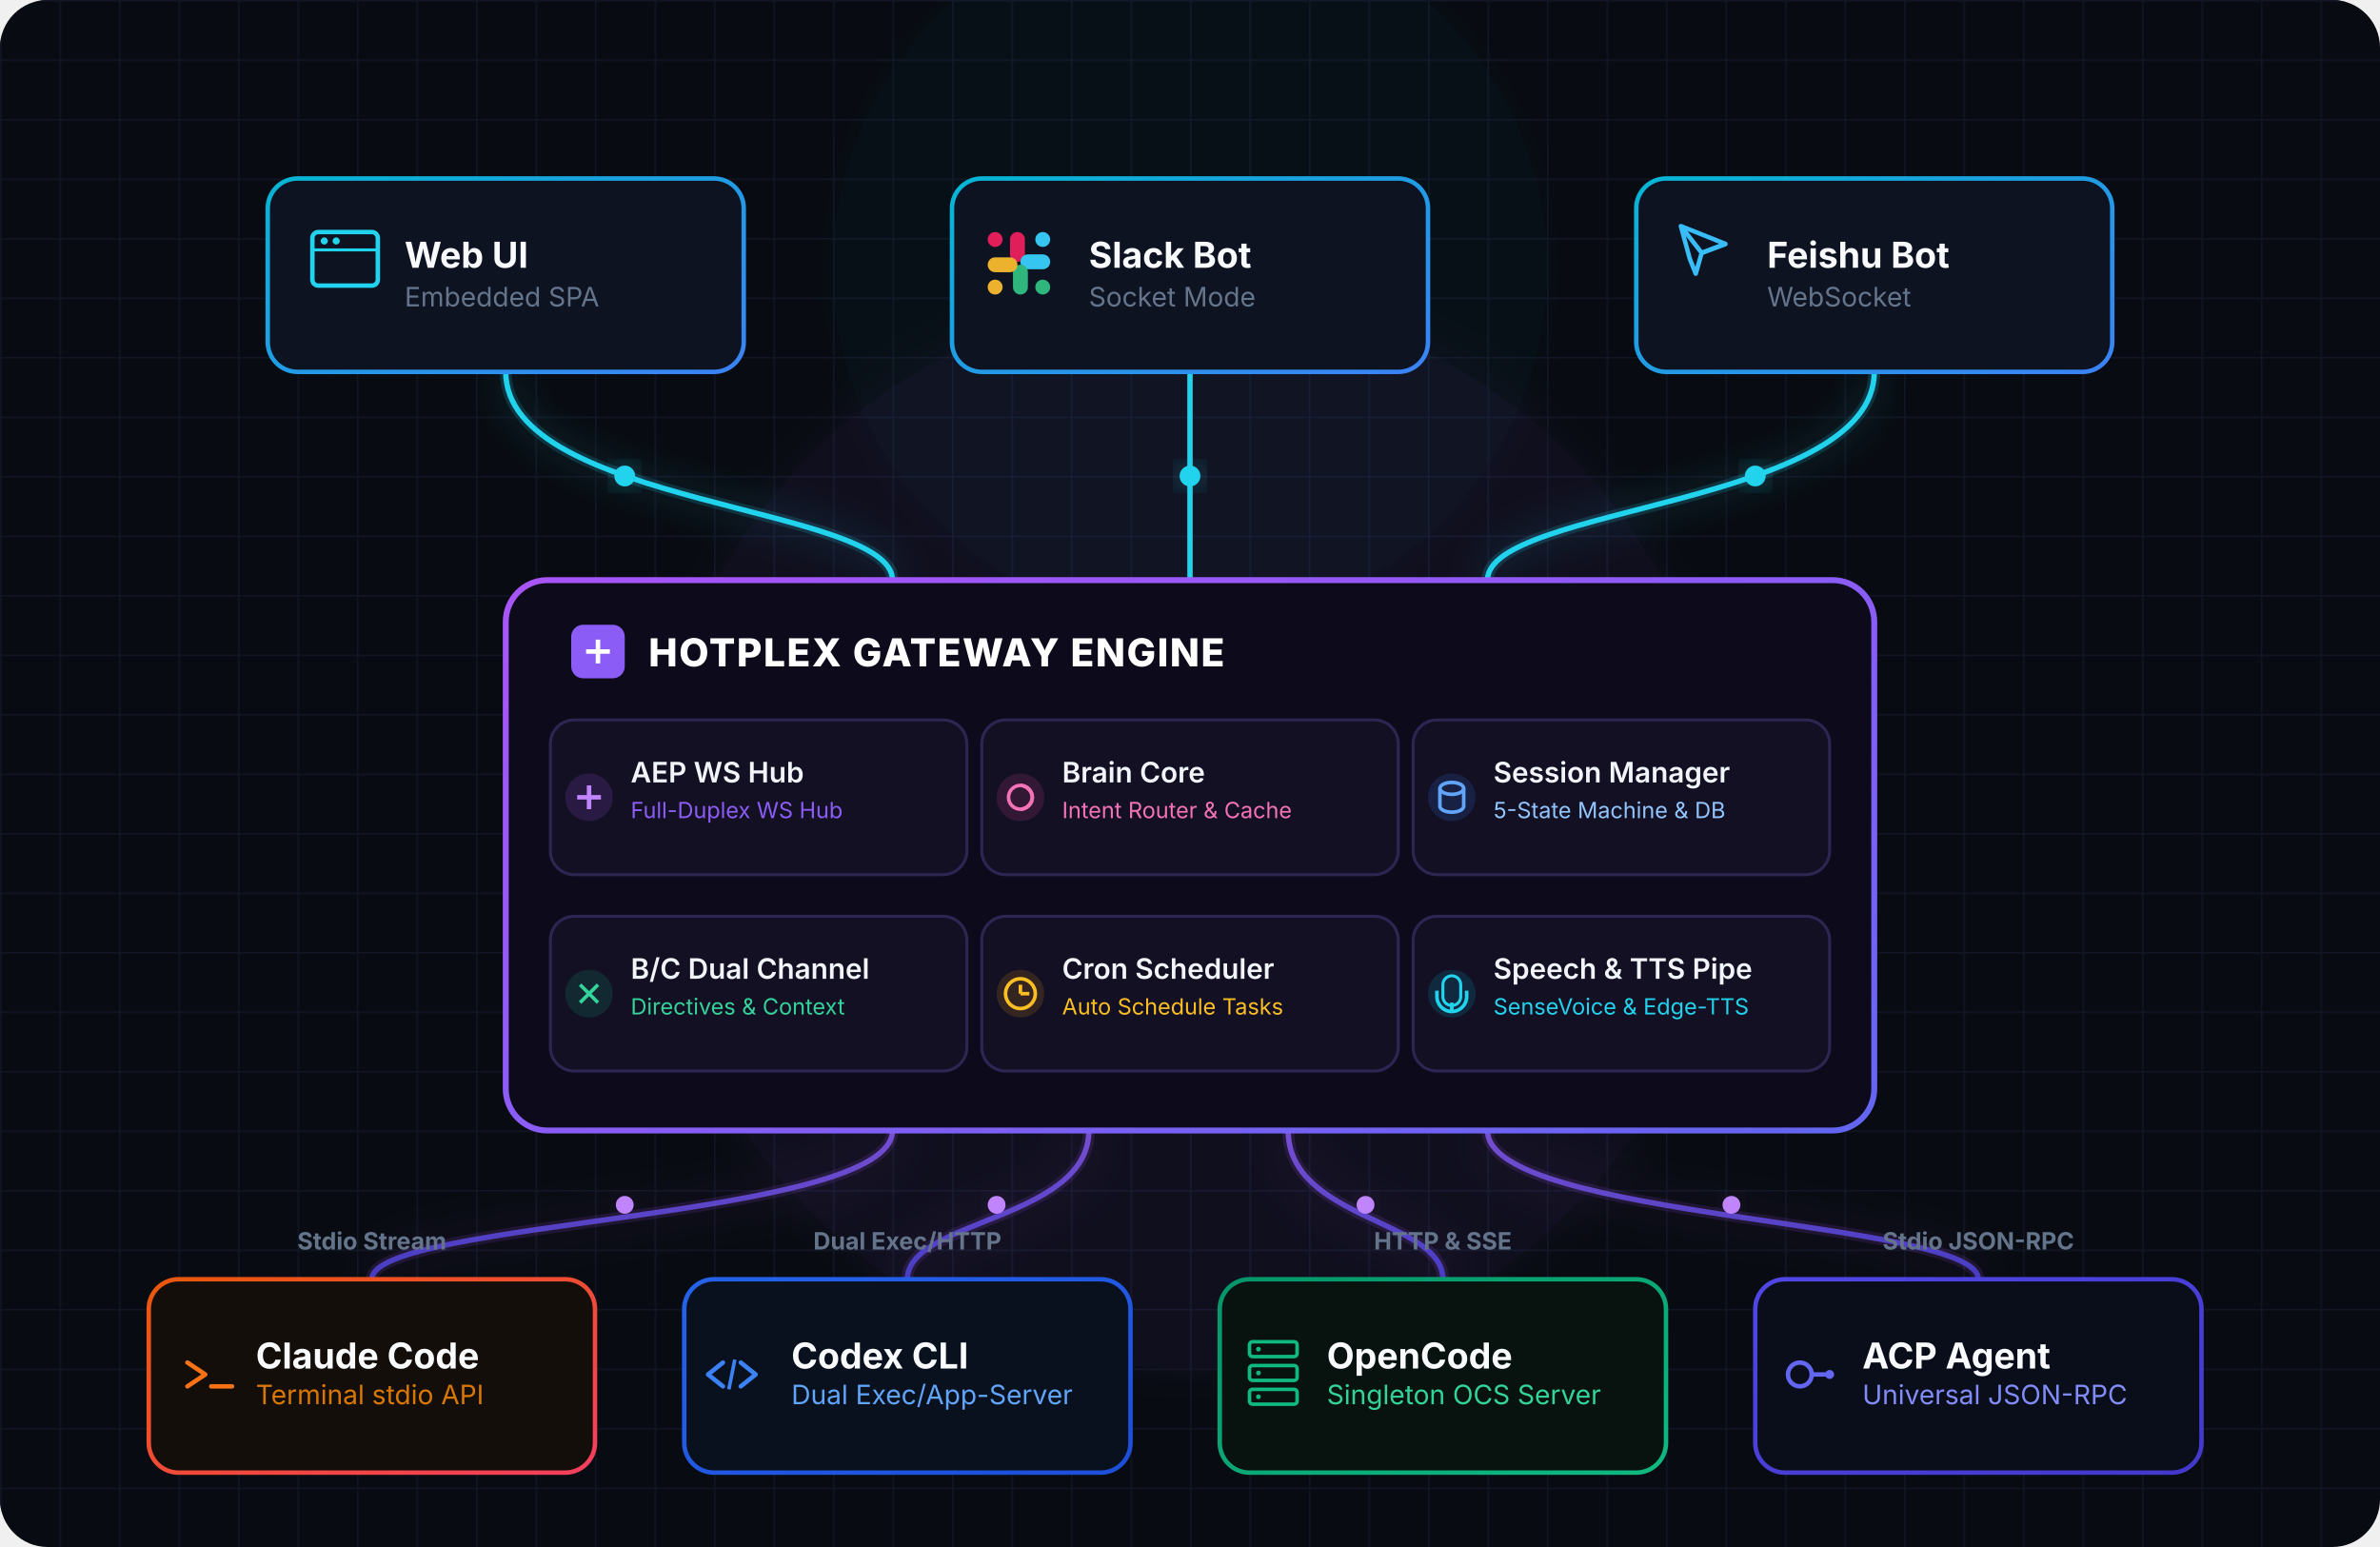
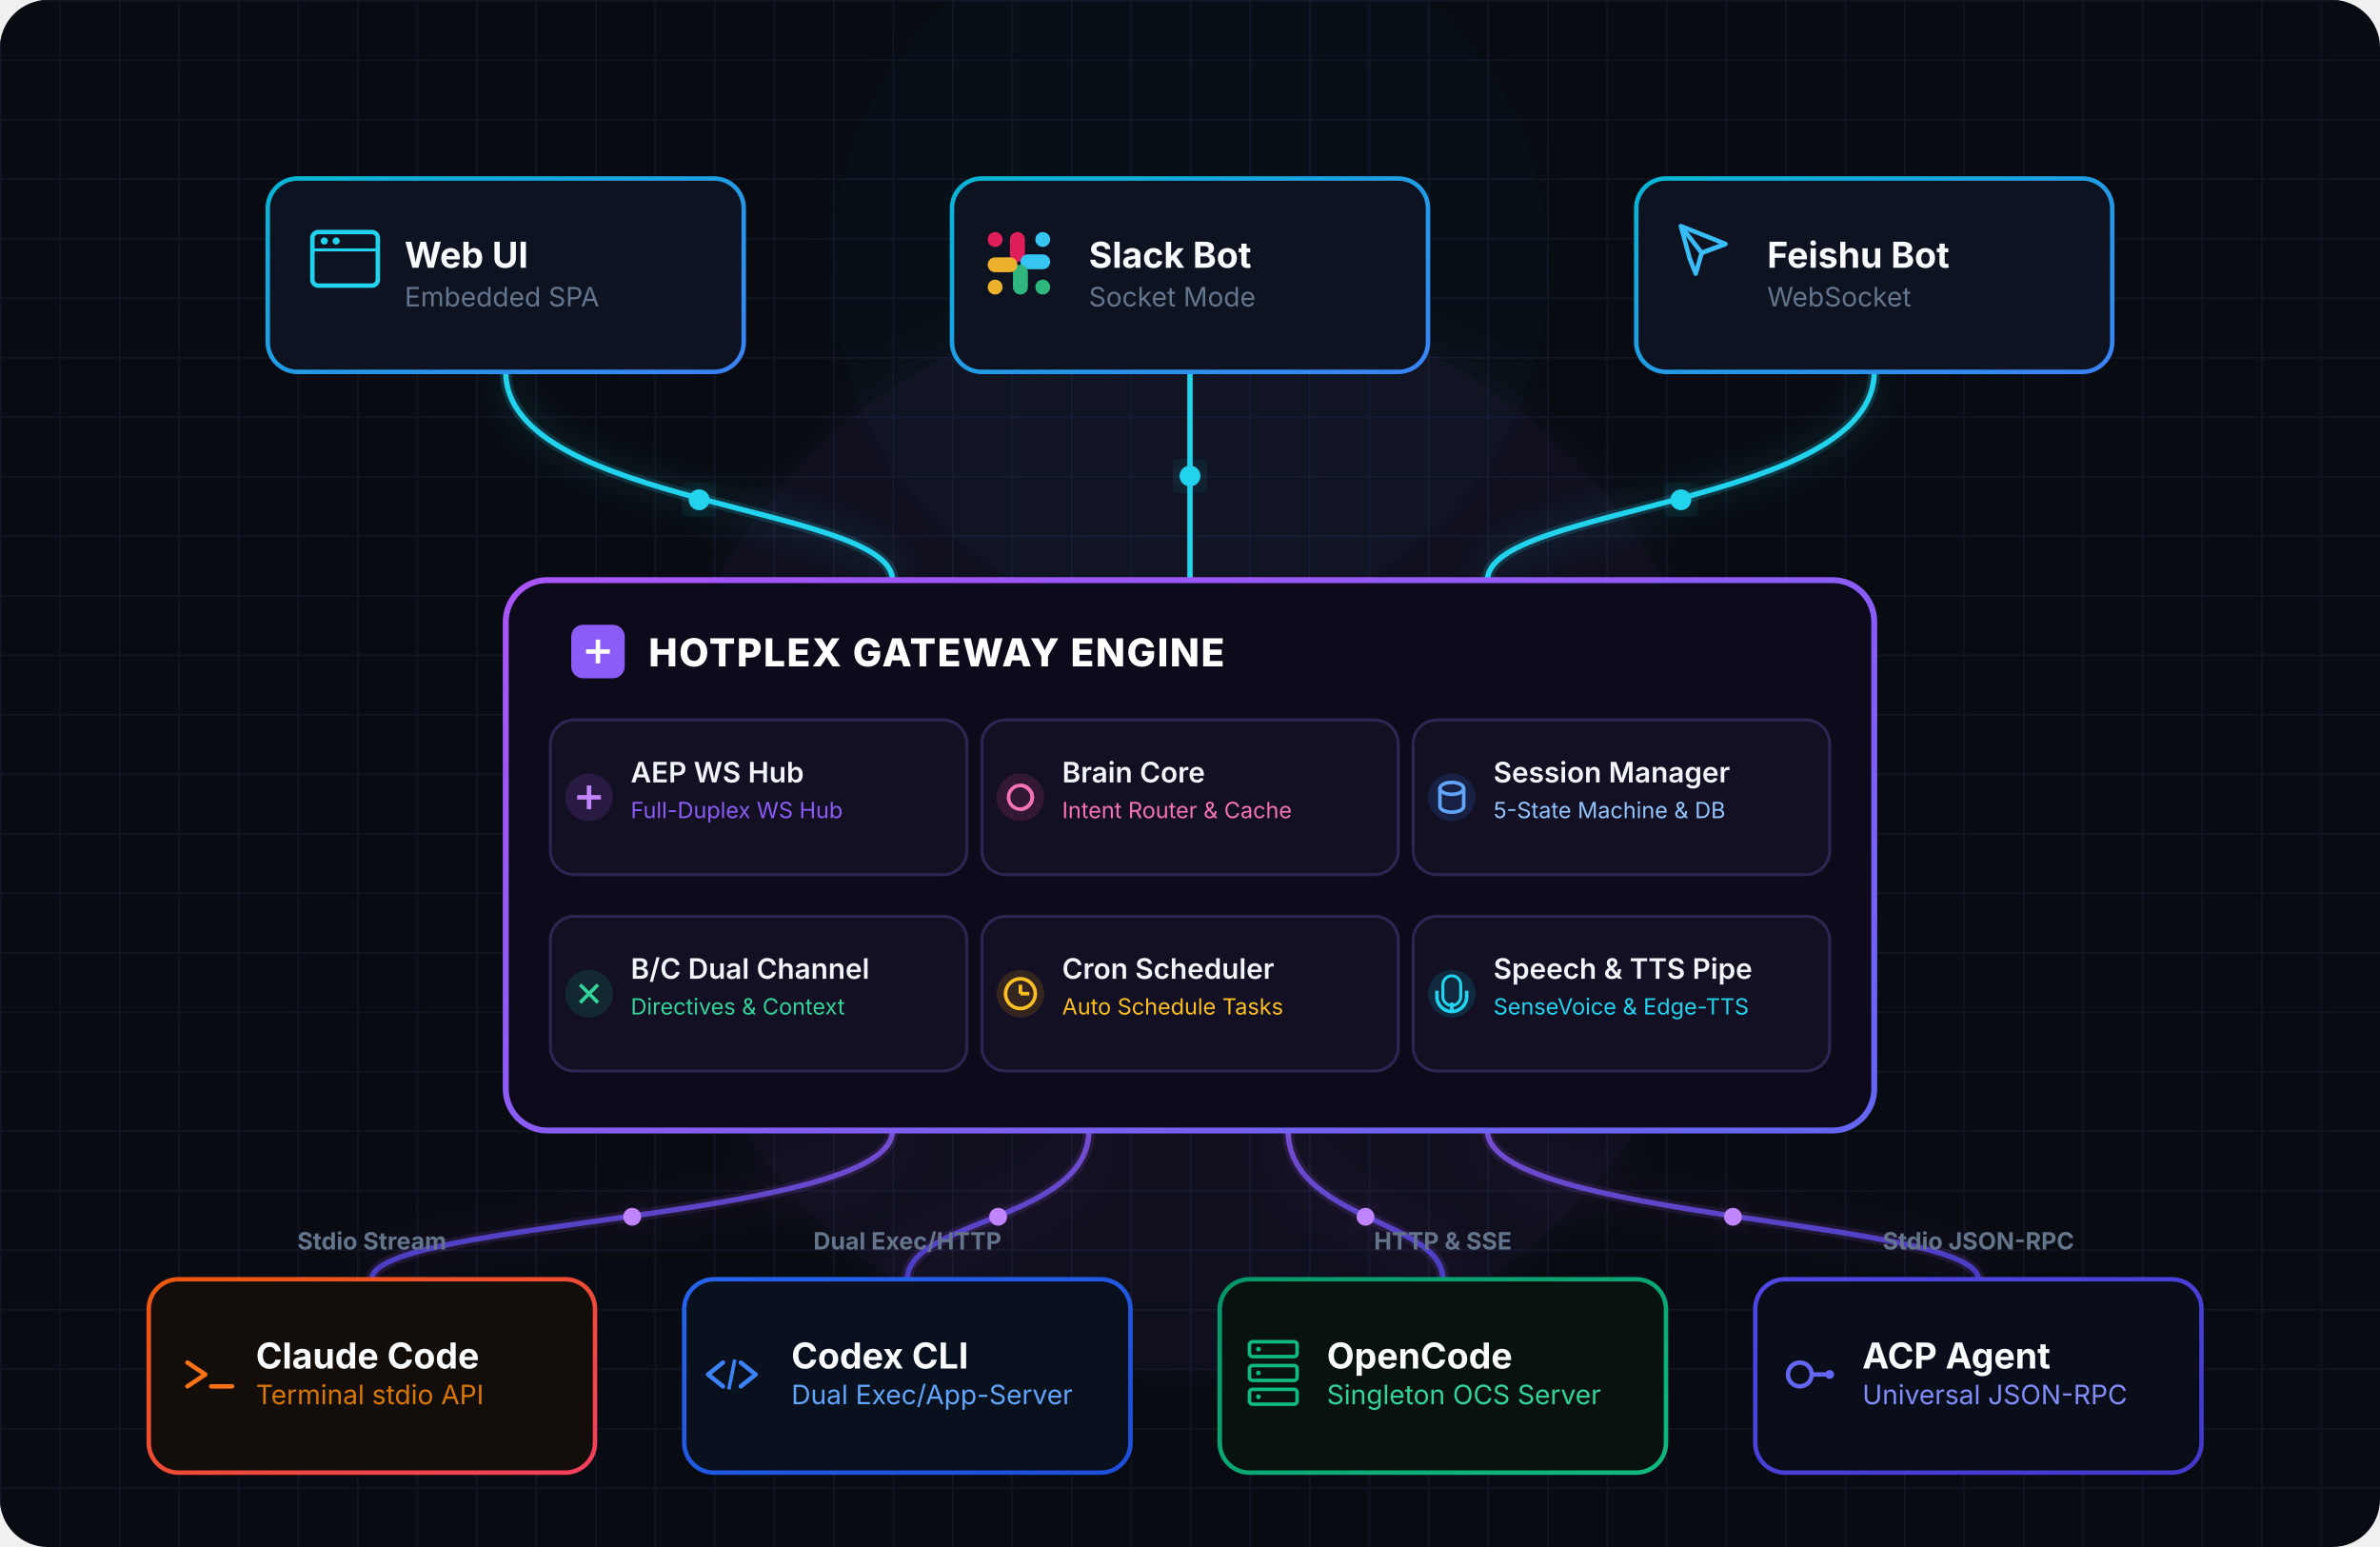
<svg xmlns="http://www.w3.org/2000/svg" width="800" height="520" viewBox="0 0 800 520" fill="none">
  <defs>
    <pattern id="grid" width="20" height="20" patternUnits="userSpaceOnUse">
      <path d="M 20 0 L 0 0 0 20" fill="none" stroke="#111625" stroke-width="1" />
    </pattern>
    <filter id="glow-cyan" x="-30%" y="-30%" width="160%" height="160%">
      <feGaussianBlur stdDeviation="6" result="blur" />
      <feComposite in="SourceGraphic" in2="blur" operator="over" />
    </filter>
    <filter id="glow-purple" x="-30%" y="-30%" width="160%" height="160%">
      <feGaussianBlur stdDeviation="8" result="blur" />
      <feComposite in="SourceGraphic" in2="blur" operator="over" />
    </filter>
    <linearGradient id="grad-client" x1="0%" y1="0%" x2="100%" y2="100%">
      <stop offset="0%" stop-color="#06b6d4" />
      <stop offset="100%" stop-color="#3b82f6" />
    </linearGradient>
    <linearGradient id="grad-gateway" x1="0%" y1="0%" x2="100%" y2="100%">
      <stop offset="0%" stop-color="#a855f7" />
      <stop offset="50%" stop-color="#8b5cf6" />
      <stop offset="100%" stop-color="#6366f1" />
    </linearGradient>
    <linearGradient id="grad-claude" x1="0%" y1="0%" x2="100%" y2="100%">
      <stop offset="0%" stop-color="#ea580c" />
      <stop offset="100%" stop-color="#f43f5e" />
    </linearGradient>
    <linearGradient id="grad-codex" x1="0%" y1="0%" x2="100%" y2="100%">
      <stop offset="0%" stop-color="#2563eb" />
      <stop offset="100%" stop-color="#1d4ed8" />
    </linearGradient>
    <linearGradient id="grad-opencode" x1="0%" y1="0%" x2="100%" y2="100%">
      <stop offset="0%" stop-color="#059669" />
      <stop offset="100%" stop-color="#10b981" />
    </linearGradient>
    <linearGradient id="grad-acp" x1="0%" y1="0%" x2="100%" y2="100%">
      <stop offset="0%" stop-color="#4f46e5" />
      <stop offset="100%" stop-color="#4338ca" />
    </linearGradient>
    <linearGradient id="grad-line-cyan" x1="0%" y1="0%" x2="0%" y2="100%">
      <stop offset="0%" stop-color="#06b6d4" stop-opacity="0.8" />
      <stop offset="100%" stop-color="#8b5cf6" stop-opacity="0.8" />
    </linearGradient>
    <linearGradient id="grad-line-purple" x1="0%" y1="0%" x2="0%" y2="100%">
      <stop offset="0%" stop-color="#8b5cf6" stop-opacity="0.8" />
      <stop offset="100%" stop-color="#4f46e5" stop-opacity="0.8" />
    </linearGradient>
  </defs>
  <rect width="800" height="520" fill="#080b11" rx="16" />
  <rect width="800" height="520" fill="url(#grid)" rx="16" />
  <circle cx="400" cy="280" r="180" fill="#8b5cf6" opacity="0.06" filter="url(#glow-purple)" />
  <circle cx="400" cy="90" r="120" fill="#06b6d4" opacity="0.03" filter="url(#glow-cyan)" />
  <path d="M 170 125 C 170 170, 300 170, 300 195" fill="none" stroke="#22d3ee" stroke-width="4" opacity="0.2" filter="url(#glow-cyan)" />
  <path d="M 400 125 L 400 195" fill="none" stroke="#22d3ee" stroke-width="4" opacity="0.2" filter="url(#glow-cyan)" />
  <path d="M 630 125 C 630 170, 500 170, 500 195" fill="none" stroke="#22d3ee" stroke-width="4" opacity="0.2" filter="url(#glow-cyan)" />
  <path d="M 170 125 C 170 170, 300 170, 300 195" fill="none" stroke="#22d3ee" stroke-width="1.8" />
  <path d="M 400 125 L 400 195" fill="none" stroke="#22d3ee" stroke-width="1.8" />
  <path d="M 630 125 C 630 170, 500 170, 500 195" fill="none" stroke="#22d3ee" stroke-width="1.8" />
  <path d="M 300 380 C 300 410, 125 410, 125 430" fill="none" stroke="#a855f7" stroke-width="4" opacity="0.15" filter="url(#glow-purple)" />
  <path d="M 366 380 C 366 410, 305 410, 305 430" fill="none" stroke="#a855f7" stroke-width="4" opacity="0.15" filter="url(#glow-purple)" />
  <path d="M 433 380 C 433 410, 485 410, 485 430" fill="none" stroke="#a855f7" stroke-width="4" opacity="0.15" filter="url(#glow-purple)" />
  <path d="M 500 380 C 500 410, 665 410, 665 430" fill="none" stroke="#a855f7" stroke-width="4" opacity="0.15" filter="url(#glow-purple)" />
  <path d="M 300 380 C 300 410, 125 410, 125 430" fill="none" stroke="url(#grad-line-purple)" stroke-width="1.8" />
  <path d="M 366 380 C 366 410, 305 410, 305 430" fill="none" stroke="url(#grad-line-purple)" stroke-width="1.8" />
  <path d="M 433 380 C 433 410, 485 410, 485 430" fill="none" stroke="url(#grad-line-purple)" stroke-width="1.8" />
  <path d="M 500 380 C 500 410, 665 410, 665 430" fill="none" stroke="url(#grad-line-purple)" stroke-width="1.8" />
-   <circle cx="210" cy="160" r="3.5" fill="#22d3ee" filter="url(#glow-cyan)" />
+   <circle cx="235" cy="168" r="3.5" fill="#22d3ee" filter="url(#glow-cyan)" />
  <circle cx="400" cy="160" r="3.5" fill="#22d3ee" filter="url(#glow-cyan)" />
-   <circle cx="590" cy="160" r="3.5" fill="#22d3ee" filter="url(#glow-cyan)" />
-   <circle cx="210" cy="405" r="3" fill="#c084fc" filter="url(#glow-purple)" />
-   <circle cx="335" cy="405" r="3" fill="#c084fc" filter="url(#glow-purple)" />
-   <circle cx="459" cy="405" r="3" fill="#c084fc" filter="url(#glow-purple)" />
-   <circle cx="582" cy="405" r="3" fill="#c084fc" filter="url(#glow-purple)" />
+   <circle cx="565" cy="168" r="3.5" fill="#22d3ee" filter="url(#glow-cyan)" />
+   <circle cx="212.5" cy="409" r="3" fill="#c084fc" filter="url(#glow-purple)" />
+   <circle cx="335.5" cy="409" r="3" fill="#c084fc" filter="url(#glow-purple)" />
+   <circle cx="459" cy="409" r="3" fill="#c084fc" filter="url(#glow-purple)" />
+   <circle cx="582.5" cy="409" r="3" fill="#c084fc" filter="url(#glow-purple)" />
  <g id="client-web">
    <rect x="90" y="60" width="160" height="65" rx="10" fill="#0e1322" stroke="url(#grad-client)" stroke-width="1.5" />
    <rect x="105" y="78" width="22" height="18" rx="2" fill="none" stroke="#22d3ee" stroke-width="1.5" />
    <line x1="105" y1="84" x2="127" y2="84" stroke="#22d3ee" stroke-width="1" />
    <circle cx="109" cy="81" r="1.2" fill="#22d3ee" />
    <circle cx="113" cy="81" r="1.2" fill="#22d3ee" />
    <text x="136" y="90" fill="#f8fafc" font-size="12" font-family="system-ui, -apple-system, sans-serif" font-weight="700">Web UI</text>
    <text x="136" y="103" fill="#64748b" font-size="9" font-family="system-ui, -apple-system, sans-serif">Embedded SPA</text>
  </g>
  <g id="client-slack">
    <rect x="320" y="60" width="160" height="65" rx="10" fill="#0e1322" stroke="url(#grad-client)" stroke-width="1.5" />
    <g transform="translate(332, 78)">
      <circle cx="2.5" cy="2.5" r="2.5" fill="#e01e5a" />
      <rect x="7.5" y="0" width="5" height="10" rx="2.5" fill="#e01e5a" />
      <circle cx="18.5" cy="2.5" r="2.5" fill="#36c5f0" />
      <rect x="11" y="7.5" width="10" height="5" rx="2.5" fill="#36c5f0" />
      <circle cx="18.5" cy="18.5" r="2.5" fill="#2eb67d" />
      <rect x="8.5" y="11" width="5" height="10" rx="2.5" fill="#2eb67d" />
      <circle cx="2.5" cy="18.5" r="2.5" fill="#ecb22e" />
      <rect x="0" y="8.5" width="10" height="5" rx="2.5" fill="#ecb22e" />
    </g>
    <text x="366" y="90" fill="#f8fafc" font-size="12" font-family="system-ui, -apple-system, sans-serif" font-weight="700">Slack Bot</text>
    <text x="366" y="103" fill="#64748b" font-size="9" font-family="system-ui, -apple-system, sans-serif">Socket Mode</text>
  </g>
  <g id="client-feishu">
    <rect x="550" y="60" width="160" height="65" rx="10" fill="#0e1322" stroke="url(#grad-client)" stroke-width="1.5" />
    <path d="M565,76 L580,82 L572,85 L570,92 L568,87 Z" fill="none" stroke="#38bdf8" stroke-width="1.5" stroke-linejoin="round" stroke-linecap="round" />
    <path d="M565,76 L572,85 L580,82" fill="none" stroke="#38bdf8" stroke-width="1.5" stroke-linejoin="round" />
    <text x="594" y="90" fill="#f8fafc" font-size="12" font-family="system-ui, -apple-system, sans-serif" font-weight="700">Feishu Bot</text>
    <text x="594" y="103" fill="#64748b" font-size="9" font-family="system-ui, -apple-system, sans-serif">WebSocket</text>
  </g>
  <g id="gateway-core">
    <rect x="170" y="195" width="460" height="185" rx="14" fill="#0d0a1b" stroke="url(#grad-gateway)" stroke-width="2" />
    <g transform="translate(192, 210)">
      <rect width="18" height="18" rx="4" fill="#8b5cf6" />
      <path d="M 5 9 L 13 9 M 9 5 L 9 13" stroke="#ffffff" stroke-width="1.5" />
      <text x="26" y="14" fill="#ffffff" font-size="13" font-family="system-ui, -apple-system, sans-serif" font-weight="800" letter-spacing="0.5">HOTPLEX GATEWAY ENGINE</text>
    </g>
    <rect x="185" y="242" width="140" height="52" rx="8" fill="#131024" stroke="#2e2652" stroke-width="1" />
    <circle cx="198" cy="268" r="8" fill="#a855f7" fill-opacity="0.15" />
    <path d="M194,268 L202,268 M198,264 L198,272" stroke="#c084fc" stroke-width="1.5" />
    <text x="212" y="263" fill="#f1f5f9" font-size="9.5" font-family="system-ui, -apple-system, sans-serif" font-weight="600">AEP WS Hub</text>
    <text x="212" y="275" fill="#8b5cf6" font-size="7.5" font-family="system-ui, -apple-system, sans-serif">Full-Duplex WS Hub</text>
    <rect x="330" y="242" width="140" height="52" rx="8" fill="#131024" stroke="#2e2652" stroke-width="1" />
    <circle cx="343" cy="268" r="8" fill="#ec4899" fill-opacity="0.15" />
    <circle cx="343" cy="268" r="4" stroke="#f472b6" stroke-width="1.2" fill="none" />
    <path d="M 343 264 C 345 264, 347 266, 347 268 C 347 270, 345 272, 343 272" stroke="#f472b6" stroke-width="1.2" fill="none" />
    <text x="357" y="263" fill="#f1f5f9" font-size="9.5" font-family="system-ui, -apple-system, sans-serif" font-weight="600">Brain Core</text>
    <text x="357" y="275" fill="#f472b6" font-size="7.5" font-family="system-ui, -apple-system, sans-serif">Intent Router &amp; Cache</text>
    <rect x="475" y="242" width="140" height="52" rx="8" fill="#131024" stroke="#2e2652" stroke-width="1" />
    <circle cx="488" cy="268" r="8" fill="#3b82f6" fill-opacity="0.15" />
    <ellipse cx="488" cy="265" rx="4" ry="2" fill="none" stroke="#60a5fa" stroke-width="1.2" />
    <path d="M484,265 L484,271 A4,2 0 0,0 492,271 L492,265" stroke="#60a5fa" stroke-width="1.2" fill="none" />
    <text x="502" y="263" fill="#f1f5f9" font-size="9.5" font-family="system-ui, -apple-system, sans-serif" font-weight="600">Session Manager</text>
    <text x="502" y="275" fill="#93c5fd" font-size="7.5" font-family="system-ui, -apple-system, sans-serif">5-State Machine &amp; DB</text>
    <rect x="185" y="308" width="140" height="52" rx="8" fill="#131024" stroke="#2e2652" stroke-width="1" />
    <circle cx="198" cy="334" r="8" fill="#10b981" fill-opacity="0.15" />
    <path d="M195,331 L201,337 M201,331 L195,337" stroke="#34d399" stroke-width="1.2" />
    <text x="212" y="329" fill="#f1f5f9" font-size="9.5" font-family="system-ui, -apple-system, sans-serif" font-weight="600">B/C Dual Channel</text>
    <text x="212" y="341" fill="#34d399" font-size="7.5" font-family="system-ui, -apple-system, sans-serif">Directives &amp; Context</text>
    <rect x="330" y="308" width="140" height="52" rx="8" fill="#131024" stroke="#2e2652" stroke-width="1" />
    <circle cx="343" cy="334" r="8" fill="#f59e0b" fill-opacity="0.15" />
    <circle cx="343" cy="334" r="5" stroke="#fbbf24" stroke-width="1.2" fill="none" />
    <line x1="343" y1="331" x2="343" y2="334" stroke="#fbbf24" stroke-width="1.2" />
    <line x1="343" y1="334" x2="346" y2="334" stroke="#fbbf24" stroke-width="1.2" />
    <text x="357" y="329" fill="#f1f5f9" font-size="9.5" font-family="system-ui, -apple-system, sans-serif" font-weight="600">Cron Scheduler</text>
    <text x="357" y="341" fill="#fbbf24" font-size="7.5" font-family="system-ui, -apple-system, sans-serif">Auto Schedule Tasks</text>
    <rect x="475" y="308" width="140" height="52" rx="8" fill="#131024" stroke="#2e2652" stroke-width="1" />
    <circle cx="488" cy="334" r="8" fill="#06b6d4" fill-opacity="0.15" />
    <path d="M485,331 A2,2 0 0,1 491,331 L491,335 A2,2 0 0,1 485,335 Z" stroke="#22d3ee" stroke-width="1" fill="none" />
    <path d="M483,333 L483,335 A5,5 0 0,0 493,335 L493,333" stroke="#22d3ee" stroke-width="1.2" fill="none" />
    <line x1="488" y1="337" x2="488" y2="340" stroke="#22d3ee" stroke-width="1.2" />
    <text x="502" y="329" fill="#f1f5f9" font-size="9.5" font-family="system-ui, -apple-system, sans-serif" font-weight="600">Speech &amp; TTS Pipe</text>
    <text x="502" y="341" fill="#22d3ee" font-size="7.5" font-family="system-ui, -apple-system, sans-serif">SenseVoice &amp; Edge-TTS</text>
  </g>
  <g id="worker-claude">
    <rect x="50" y="430" width="150" height="65" rx="10" fill="#130e0a" stroke="url(#grad-claude)" stroke-width="1.5" />
    <path d="M63,458 L69,462 L63,466" stroke="#f97316" stroke-width="1.5" fill="none" stroke-linecap="round" stroke-linejoin="round" />
    <line x1="71" y1="466" x2="78" y2="466" stroke="#f97316" stroke-width="1.5" stroke-linecap="round" />
    <text x="86" y="460" fill="#f8fafc" font-size="12" font-family="system-ui, -apple-system, sans-serif" font-weight="700">Claude Code</text>
    <text x="86" y="472" fill="#d97706" font-size="9" font-family="system-ui, -apple-system, sans-serif">Terminal stdio API</text>
    <text x="125" y="420" fill="#64748b" font-size="8" font-family="system-ui, -apple-system, sans-serif" font-weight="700" text-anchor="middle">Stdio Stream</text>
  </g>
  <g id="worker-codex">
    <rect x="230" y="430" width="150" height="65" rx="10" fill="#09101e" stroke="url(#grad-codex)" stroke-width="1.5" />
    <path d="M243,458 L238,462 L243,466" stroke="#3b82f6" stroke-width="1.5" fill="none" stroke-linecap="round" stroke-linejoin="round" />
    <path d="M249,458 L254,462 L249,466" stroke="#3b82f6" stroke-width="1.5" fill="none" stroke-linecap="round" stroke-linejoin="round" />
    <line x1="245" y1="467" x2="247" y2="457" stroke="#3b82f6" stroke-width="1.2" />
    <text x="266" y="460" fill="#f8fafc" font-size="12" font-family="system-ui, -apple-system, sans-serif" font-weight="700">Codex CLI</text>
    <text x="266" y="472" fill="#60a5fa" font-size="9" font-family="system-ui, -apple-system, sans-serif">Dual Exec/App-Server</text>
    <text x="305" y="420" fill="#64748b" font-size="8" font-family="system-ui, -apple-system, sans-serif" font-weight="700" text-anchor="middle">Dual Exec/HTTP</text>
  </g>
  <g id="worker-opencode">
    <rect x="410" y="430" width="150" height="65" rx="10" fill="#08130f" stroke="url(#grad-opencode)" stroke-width="1.5" />
    <rect x="420" y="451" width="16" height="5" rx="1" fill="none" stroke="#10b981" stroke-width="1.2" />
    <circle cx="423" cy="453.5" r="0.8" fill="#10b981" />
    <rect x="420" y="459" width="16" height="5" rx="1" fill="none" stroke="#10b981" stroke-width="1.2" />
    <circle cx="423" cy="461.5" r="0.8" fill="#10b981" />
    <rect x="420" y="467" width="16" height="5" rx="1" fill="none" stroke="#10b981" stroke-width="1.2" />
    <circle cx="423" cy="469.5" r="0.8" fill="#10b981" />
    <text x="446" y="460" fill="#f8fafc" font-size="12" font-family="system-ui, -apple-system, sans-serif" font-weight="700">OpenCode</text>
    <text x="446" y="472" fill="#34d399" font-size="9" font-family="system-ui, -apple-system, sans-serif">Singleton OCS Server</text>
    <text x="485" y="420" fill="#64748b" font-size="8" font-family="system-ui, -apple-system, sans-serif" font-weight="700" text-anchor="middle">HTTP &amp; SSE</text>
  </g>
  <g id="worker-acp">
    <rect x="590" y="430" width="150" height="65" rx="10" fill="#0a0d1a" stroke="url(#grad-acp)" stroke-width="1.5" />
    <circle cx="605" cy="462" r="4" fill="none" stroke="#6366f1" stroke-width="1.5" />
    <line x1="609" y1="462" x2="614" y2="462" stroke="#6366f1" stroke-width="1.5" />
    <circle cx="615" cy="462" r="1.5" fill="#6366f1" />
    <text x="626" y="460" fill="#f8fafc" font-size="12" font-family="system-ui, -apple-system, sans-serif" font-weight="700">ACP Agent</text>
    <text x="626" y="472" fill="#818cf8" font-size="9" font-family="system-ui, -apple-system, sans-serif">Universal JSON-RPC</text>
    <text x="665" y="420" fill="#64748b" font-size="8" font-family="system-ui, -apple-system, sans-serif" font-weight="700" text-anchor="middle">Stdio JSON-RPC</text>
  </g>
</svg>
